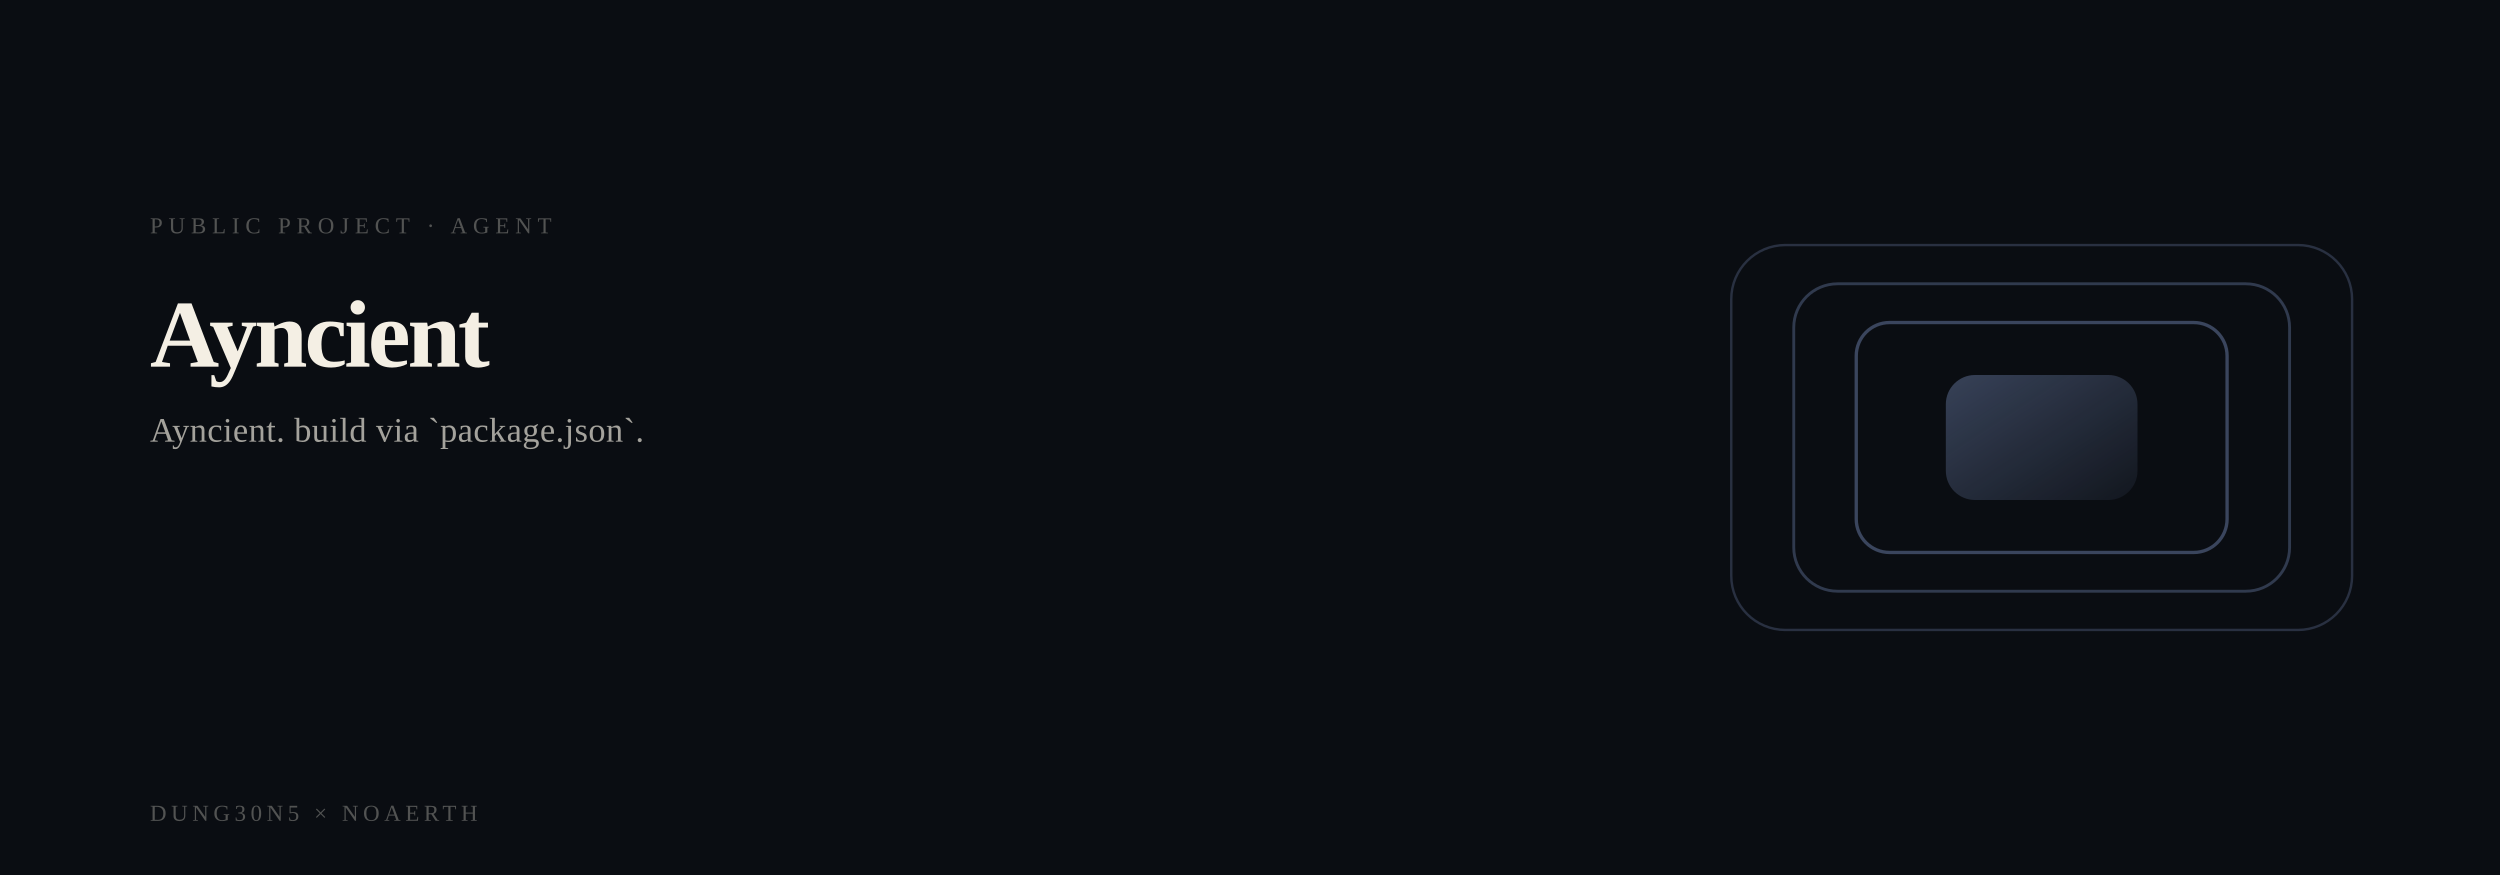
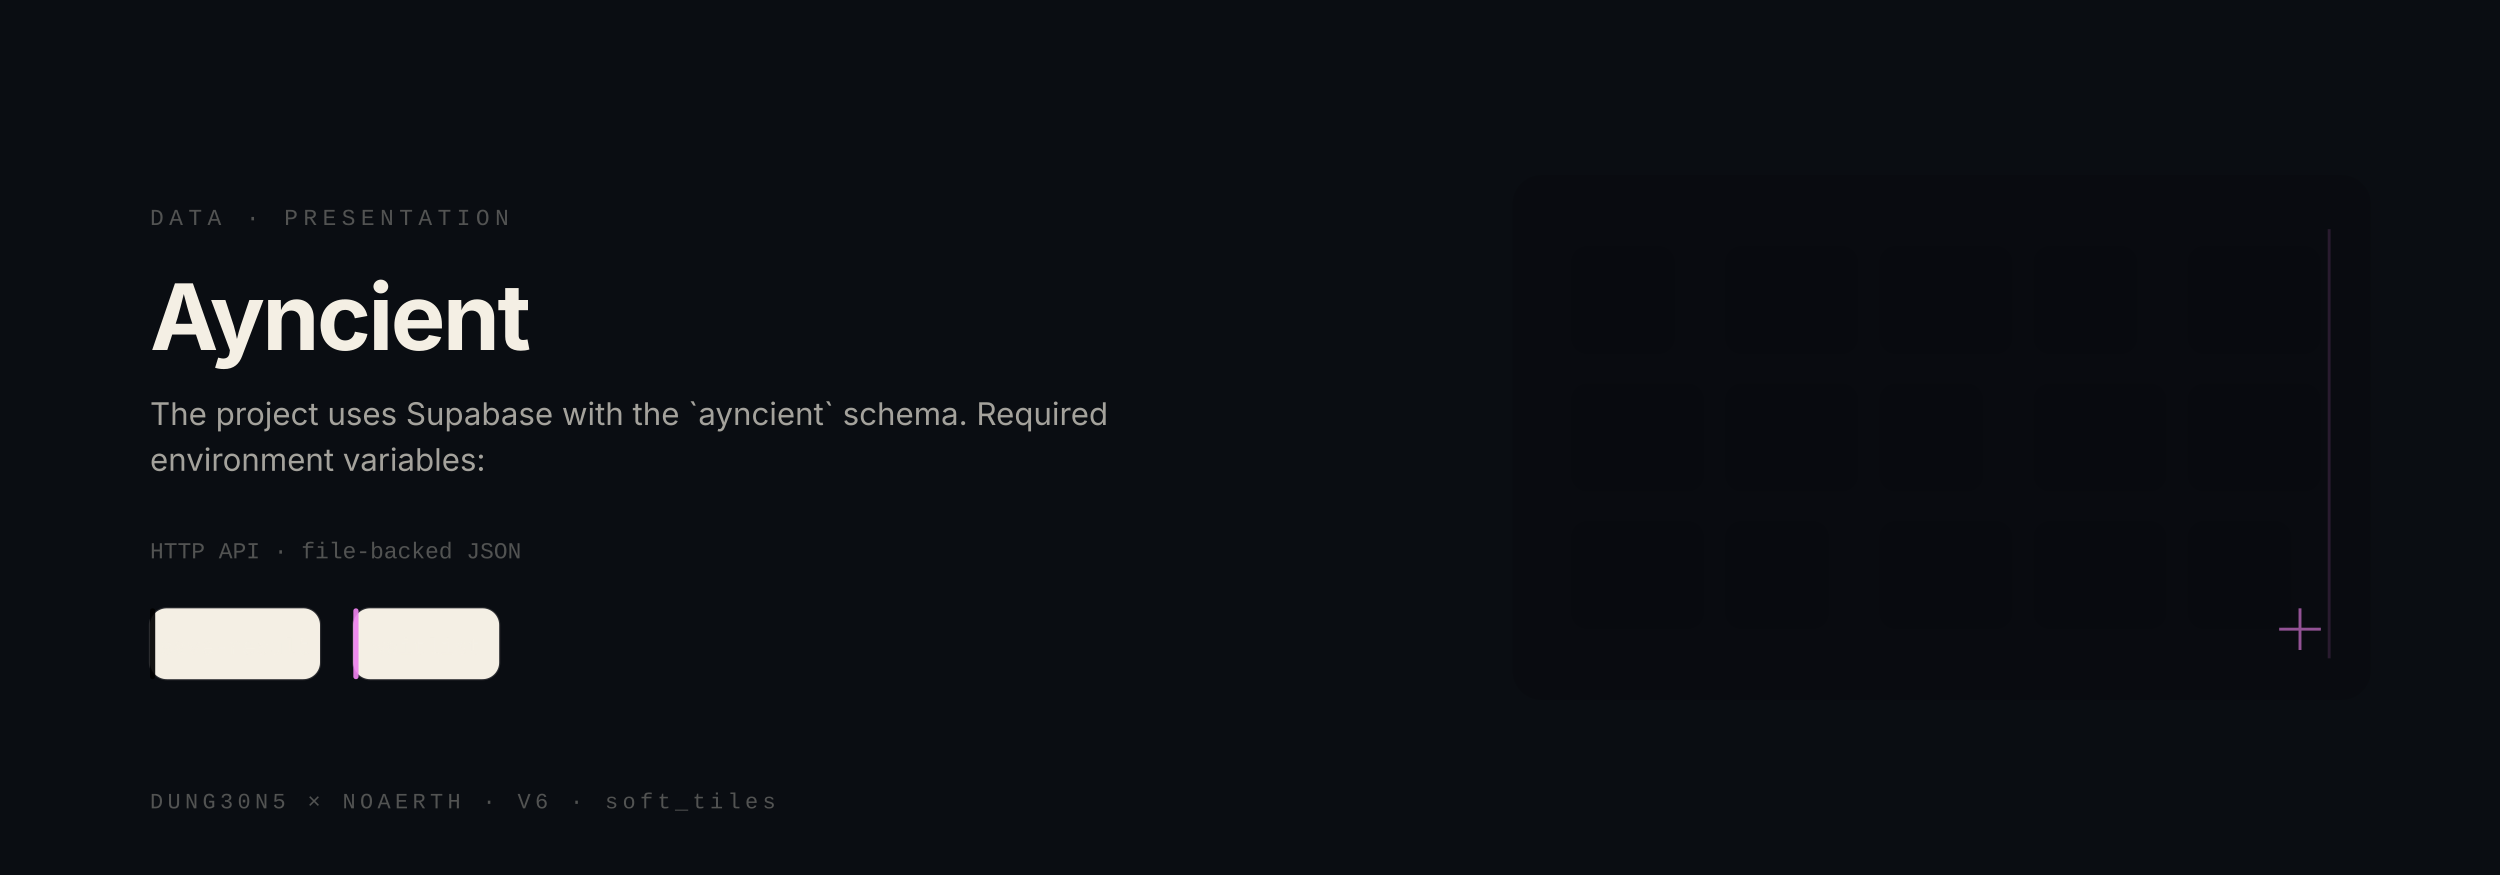
- <svg xmlns="http://www.w3.org/2000/svg" viewBox="0 0 1200 420" width="1200" height="420" role="img" aria-label="Ayncient: a state ring with tool nodes attached. Motion depicts an objective becomes context, tools read and write state, the loop closes.">
-   <defs>
-     <linearGradient id="hero-Ayncient-dark-a" x1="0" y1="0" x2="1" y2="1">
-       <stop offset="0" stop-color="#8fa8e0" stop-opacity="0.85" />
-       <stop offset="1" stop-color="#8fa8e0" stop-opacity="0.15" />
-     </linearGradient>
-   </defs>
+ <svg xmlns="http://www.w3.org/2000/svg" viewBox="0 0 1200 420" width="1200" height="420" role="img" aria-label="Ayncient: an objective becomes context, tools read and write state, the loop closes">
  <rect width="1200" height="420" fill="#0a0d12" />
-   <rect x="891" y="154.82" width="178" height="110.36" rx="16" fill="none" stroke="#8fa8e0" stroke-width="1.60" opacity="0.36" />
-   <rect x="861" y="136.22" width="238" height="147.56" rx="21" fill="none" stroke="#8fa8e0" stroke-width="1.38" opacity="0.29" />
-   <rect x="831" y="117.62" width="298" height="184.76" rx="26" fill="none" stroke="#8fa8e0" stroke-width="1.16" opacity="0.23" />
-   <rect x="934" y="180" width="92" height="60" rx="14" fill="url(#hero-Ayncient-dark-a)" opacity="0.40" />
-   <text x="72" y="112" fill="#f4efe44f" font-size="11" letter-spacing="2.8">PUBLIC PROJECT · AGENT</text>
-   <text x="72" y="176" fill="#f4efe4" font-size="46" font-weight="660" letter-spacing="-1.4">Ayncient</text>
-   <text x="72" y="212" fill="#f4efe4a8" font-size="16.5" letter-spacing="0.2">Ayncient. build via `package.json`.</text>
-   <rect x="72" y="266" width="106" height="40" rx="9" fill="#f4efe4" fill-opacity="0.05" stroke="#f4efe424" stroke-width="1.1" opacity="0">
-     <animate attributeName="opacity" from="0" to="1" dur="0.5s" begin="0.50s" fill="freeze" />
-   </rect>
-   <rect x="72" y="266" width="2.5" height="40" rx="1.2" fill="#8fa8e0" opacity="0">
-     <animate attributeName="opacity" from="0" to="0.9" dur="0.5s" begin="0.50s" fill="freeze" />
-   </rect>
-   <text x="125" y="291" fill="#f4efe4" font-size="11.5" text-anchor="middle" font-family="ui-monospace,SFMono-Regular,Menlo,monospace" opacity="0">objective<animate attributeName="opacity" from="0" to="1" dur="0.5s" begin="0.65s" fill="freeze" />
-   </text>
-   <rect x="194" y="266" width="106" height="40" rx="9" fill="#f4efe4" fill-opacity="0.05" stroke="#f4efe424" stroke-width="1.1" opacity="0">
-     <animate attributeName="opacity" from="0" to="1" dur="0.5s" begin="1.00s" fill="freeze" />
-   </rect>
-   <rect x="194" y="266" width="2.5" height="40" rx="1.2" fill="#8fa8e0" opacity="0">
-     <animate attributeName="opacity" from="0" to="0.9" dur="0.5s" begin="1.00s" fill="freeze" />
-   </rect>
-   <text x="247" y="291" fill="#f4efe4" font-size="11.5" text-anchor="middle" font-family="ui-monospace,SFMono-Regular,Menlo,monospace" opacity="0">load context<animate attributeName="opacity" from="0" to="1" dur="0.5s" begin="1.15s" fill="freeze" />
-   </text>
-   <rect x="316" y="266" width="106" height="40" rx="9" fill="#f4efe4" fill-opacity="0.05" stroke="#f4efe424" stroke-width="1.1" opacity="0">
-     <animate attributeName="opacity" from="0" to="1" dur="0.5s" begin="1.50s" fill="freeze" />
-   </rect>
-   <rect x="316" y="266" width="2.5" height="40" rx="1.2" fill="#8fa8e0" opacity="0">
-     <animate attributeName="opacity" from="0" to="0.9" dur="0.5s" begin="1.50s" fill="freeze" />
-   </rect>
-   <text x="369" y="291" fill="#f4efe4" font-size="11.5" text-anchor="middle" font-family="ui-monospace,SFMono-Regular,Menlo,monospace" opacity="0">call tools<animate attributeName="opacity" from="0" to="1" dur="0.5s" begin="1.65s" fill="freeze" />
-   </text>
-   <rect x="438" y="266" width="106" height="40" rx="9" fill="#f4efe4" fill-opacity="0.05" stroke="#f4efe424" stroke-width="1.1" opacity="0">
-     <animate attributeName="opacity" from="0" to="1" dur="0.5s" begin="2.00s" fill="freeze" />
-   </rect>
-   <rect x="438" y="266" width="2.5" height="40" rx="1.2" fill="#e7c27a" opacity="0">
-     <animate attributeName="opacity" from="0" to="0.9" dur="0.5s" begin="2.00s" fill="freeze" />
-   </rect>
-   <text x="491" y="291" fill="#f4efe4" font-size="11.5" text-anchor="middle" font-family="ui-monospace,SFMono-Regular,Menlo,monospace" opacity="0">verify<animate attributeName="opacity" from="0" to="1" dur="0.5s" begin="2.15s" fill="freeze" />
-   </text>
-   <text x="72" y="394" fill="#f4efe44f" font-size="11" letter-spacing="2.2">DUNG30N5 × NOAERTH</text>
+   <text x="72" y="108" font-family="ui-monospace, SFMono-Regular, Menlo, Monaco, Consolas, 'Liberation Mono', monospace" font-size="11" letter-spacing="2.6" fill="#f4efe44f">DATA · PRESENTATION</text>
+   <text x="72" y="168" font-family="-apple-system, BlinkMacSystemFont, 'Segoe UI', Inter, Helvetica, Arial, sans-serif" font-size="44" font-weight="660" letter-spacing="-1.2" fill="#f4efe4">Ayncient</text>
+   <text x="72" y="204" font-family="-apple-system, BlinkMacSystemFont, 'Segoe UI', Inter, Helvetica, Arial, sans-serif" font-size="15" fill="#f4efe4a8">The project uses Supabase with the `ayncient` schema. Required</text>
+   <text x="72" y="226" font-family="-apple-system, BlinkMacSystemFont, 'Segoe UI', Inter, Helvetica, Arial, sans-serif" font-size="15" fill="#f4efe4a8">environment variables:</text>
+   <text x="72" y="268" font-family="ui-monospace, SFMono-Regular, Menlo, Monaco, Consolas, 'Liberation Mono', monospace" font-size="11" fill="#f4efe44f">HTTP API · file-backed JSON</text>
+   <rect x="72.0" y="292.0" width="81.6" height="34.0" rx="8" fill="#f4efe4" stroke="#f4efe424" stroke-width="1.1" />
+   <rect x="72.0" y="292.0" width="2.5" height="34.0" rx="1.2" fill="mint" opacity="0.92" />
+   <text x="112.8" y="314" font-family="ui-monospace, SFMono-Regular, Menlo, Monaco, Consolas, 'Liberation Mono', monospace" font-size="11" fill="#f4efe4" fill-opacity="0.82" text-anchor="middle">save-result</text>
+   <rect x="169.6" y="292.0" width="70.0" height="34.0" rx="8" fill="#f4efe4" stroke="#f4efe424" stroke-width="1.1" />
+   <rect x="169.6" y="292.0" width="2.5" height="34.0" rx="1.2" fill="violet" opacity="0.92" />
+   <text x="204.6" y="314" font-family="ui-monospace, SFMono-Regular, Menlo, Monaco, Consolas, 'Liberation Mono', monospace" font-size="11" fill="#f4efe4" fill-opacity="0.82" text-anchor="middle">waitlist</text>
+   <rect x="726.0" y="84.0" width="412.0" height="252.0" rx="14" fill="mint" fill-opacity="0.12" />
+   <rect x="729.0" y="87.0" width="406.0" height="246.0" rx="12" fill="none" stroke="mint" stroke-width="1" stroke-opacity="0.18" />
+   <rect x="738.0" y="316.0" width="382.0" height="20" rx="5" fill="none" stroke="mint" stroke-width="1.1" opacity="0.30" />
+   <rect x="754.0" y="286.0" width="362.0" height="20" rx="5" fill="none" stroke="mint" stroke-width="1.1" opacity="0.24" />
+   <rect x="770.0" y="256.0" width="342.0" height="20" rx="5" fill="none" stroke="mint" stroke-width="1.1" opacity="0.18" />
+   <rect x="786.0" y="226.0" width="322.0" height="20" rx="5" fill="none" stroke="mint" stroke-width="1.1" opacity="0.12" />
+   <rect x="734.0" y="92.0" width="396.0" height="236.0" rx="12" fill="none" stroke="mint" stroke-width="1" stroke-opacity="0.22" />
+   <path d="M1094.0 302.0 h20 M1104.0 292.0 v20" stroke="violet" stroke-width="1.4" opacity="0.6" />
+   <rect x="754" y="118" width="50" height="52" rx="8" fill="mint" fill-opacity="0.08" stroke="mint" stroke-width="1" stroke-opacity="0.4" opacity="0.85" />
+   <rect x="828" y="118" width="64" height="52" rx="8" fill="mint" fill-opacity="0.08" stroke="mint" stroke-width="1" stroke-opacity="0.4" opacity="0.85" />
+   <rect x="902" y="118" width="64" height="52" rx="8" fill="mint" fill-opacity="0.08" stroke="mint" stroke-width="1" stroke-opacity="0.4" opacity="0.85" />
+   <rect x="976" y="118" width="50" height="52" rx="8" fill="mint" fill-opacity="0.08" stroke="mint" stroke-width="1" stroke-opacity="0.4" opacity="0.85" />
+   <rect x="1050" y="118" width="64" height="52" rx="8" fill="mint" fill-opacity="0.08" stroke="mint" stroke-width="1" stroke-opacity="0.4" opacity="0.85" />
+   <rect x="754" y="184" width="64" height="52" rx="8" fill="mint" fill-opacity="0.08" stroke="mint" stroke-width="1" stroke-opacity="0.4" opacity="0.85" />
+   <rect x="828" y="184" width="64" height="52" rx="8" fill="mint" fill-opacity="0.08" stroke="mint" stroke-width="1" stroke-opacity="0.4" opacity="0.85" />
+   <rect x="902" y="184" width="50" height="52" rx="8" fill="mint" fill-opacity="0.08" stroke="mint" stroke-width="1" stroke-opacity="0.4" opacity="0.85" />
+   <rect x="976" y="184" width="64" height="52" rx="8" fill="mint" fill-opacity="0.08" stroke="mint" stroke-width="1" stroke-opacity="0.4" opacity="0.85" />
+   <rect x="1050" y="184" width="64" height="52" rx="8" fill="mint" fill-opacity="0.08" stroke="mint" stroke-width="1" stroke-opacity="0.4" opacity="0.85" />
+   <rect x="754" y="250" width="64" height="52" rx="8" fill="mint" fill-opacity="0.08" stroke="mint" stroke-width="1" stroke-opacity="0.4" opacity="0.85" />
+   <rect x="828" y="250" width="50" height="52" rx="8" fill="mint" fill-opacity="0.08" stroke="mint" stroke-width="1" stroke-opacity="0.4" opacity="0.85" />
+   <rect x="902" y="250" width="64" height="52" rx="8" fill="mint" fill-opacity="0.08" stroke="mint" stroke-width="1" stroke-opacity="0.4" opacity="0.85" />
+   <rect x="976" y="250" width="64" height="52" rx="8" fill="mint" fill-opacity="0.08" stroke="mint" stroke-width="1" stroke-opacity="0.4" opacity="0.85" />
+   <rect x="1050" y="250" width="50" height="52" rx="8" fill="mint" fill-opacity="0.08" stroke="mint" stroke-width="1" stroke-opacity="0.4" opacity="0.85" />
+   <line x1="1118" y1="110" x2="1118" y2="316" stroke="violet" stroke-width="1.4" opacity="0.14" />
+   <text x="72" y="388" font-family="ui-monospace, SFMono-Regular, Menlo, Monaco, Consolas, 'Liberation Mono', monospace" font-size="10.5" letter-spacing="2.1" fill="#f4efe44f">DUNG30N5 × NOAERTH · V6 · soft_tiles</text>
</svg>
